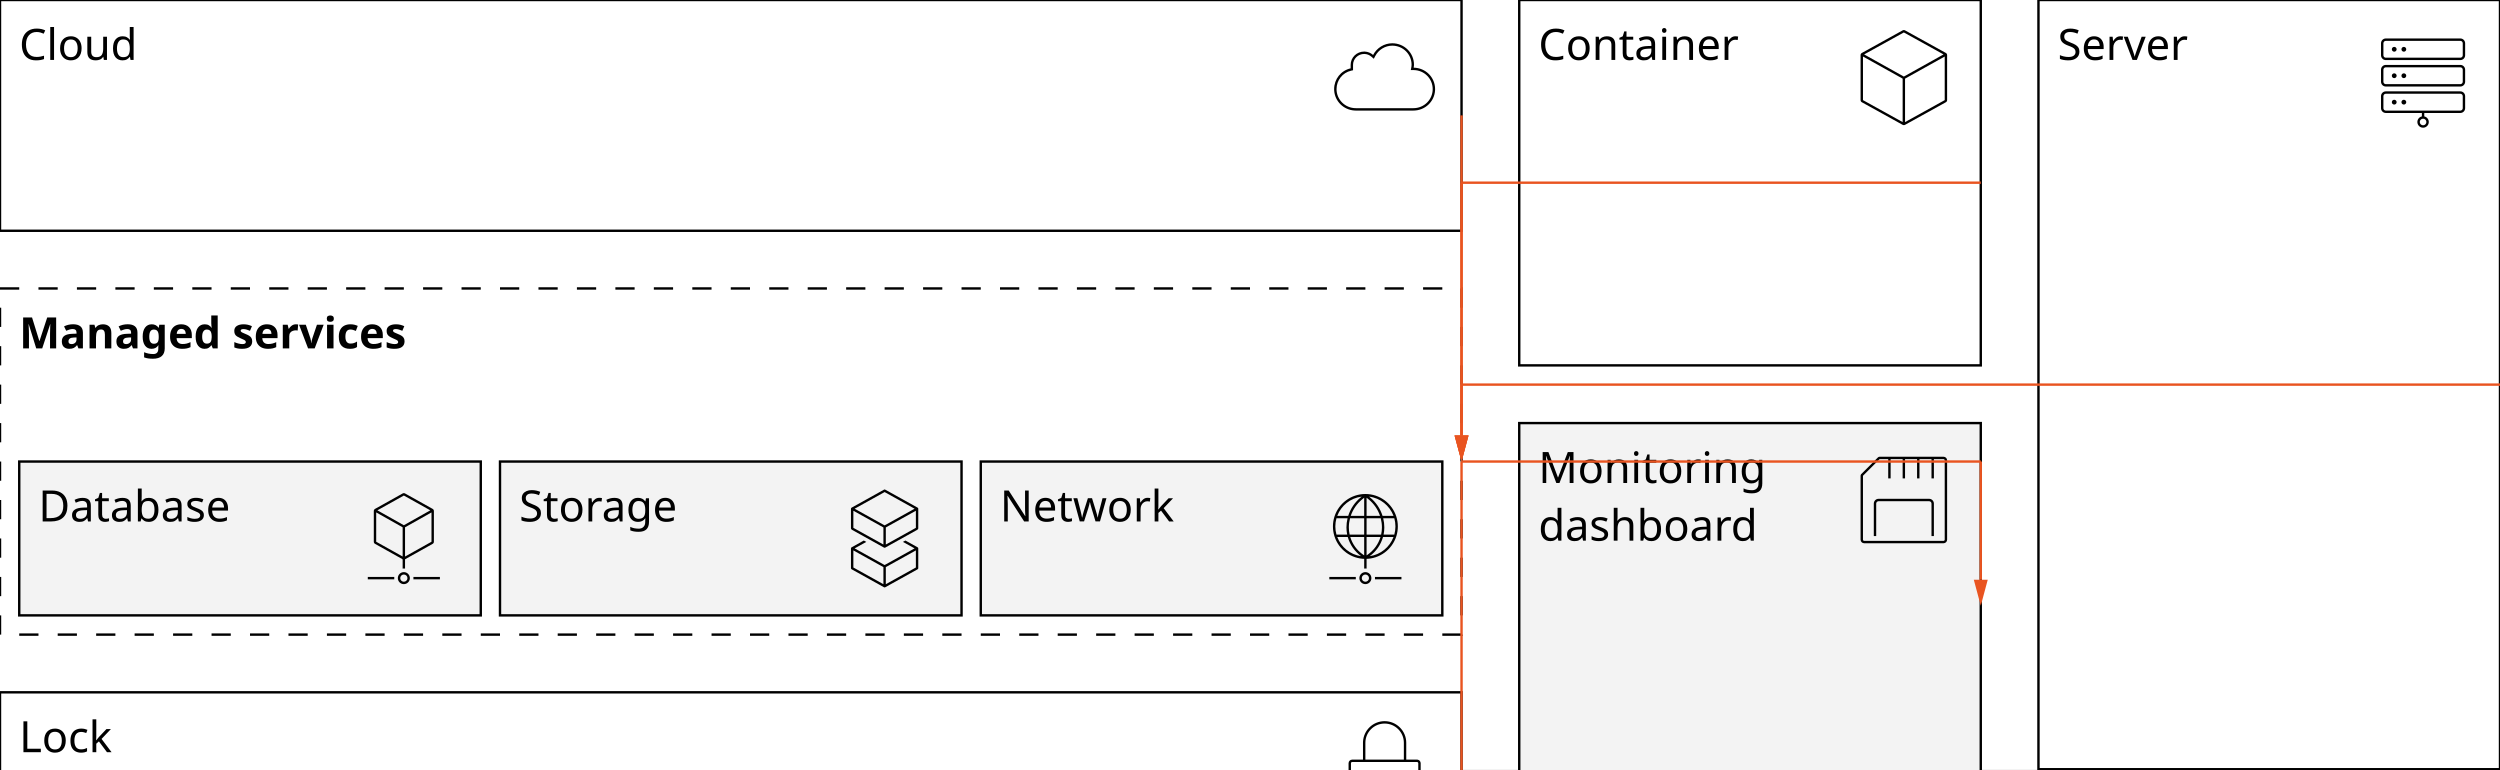
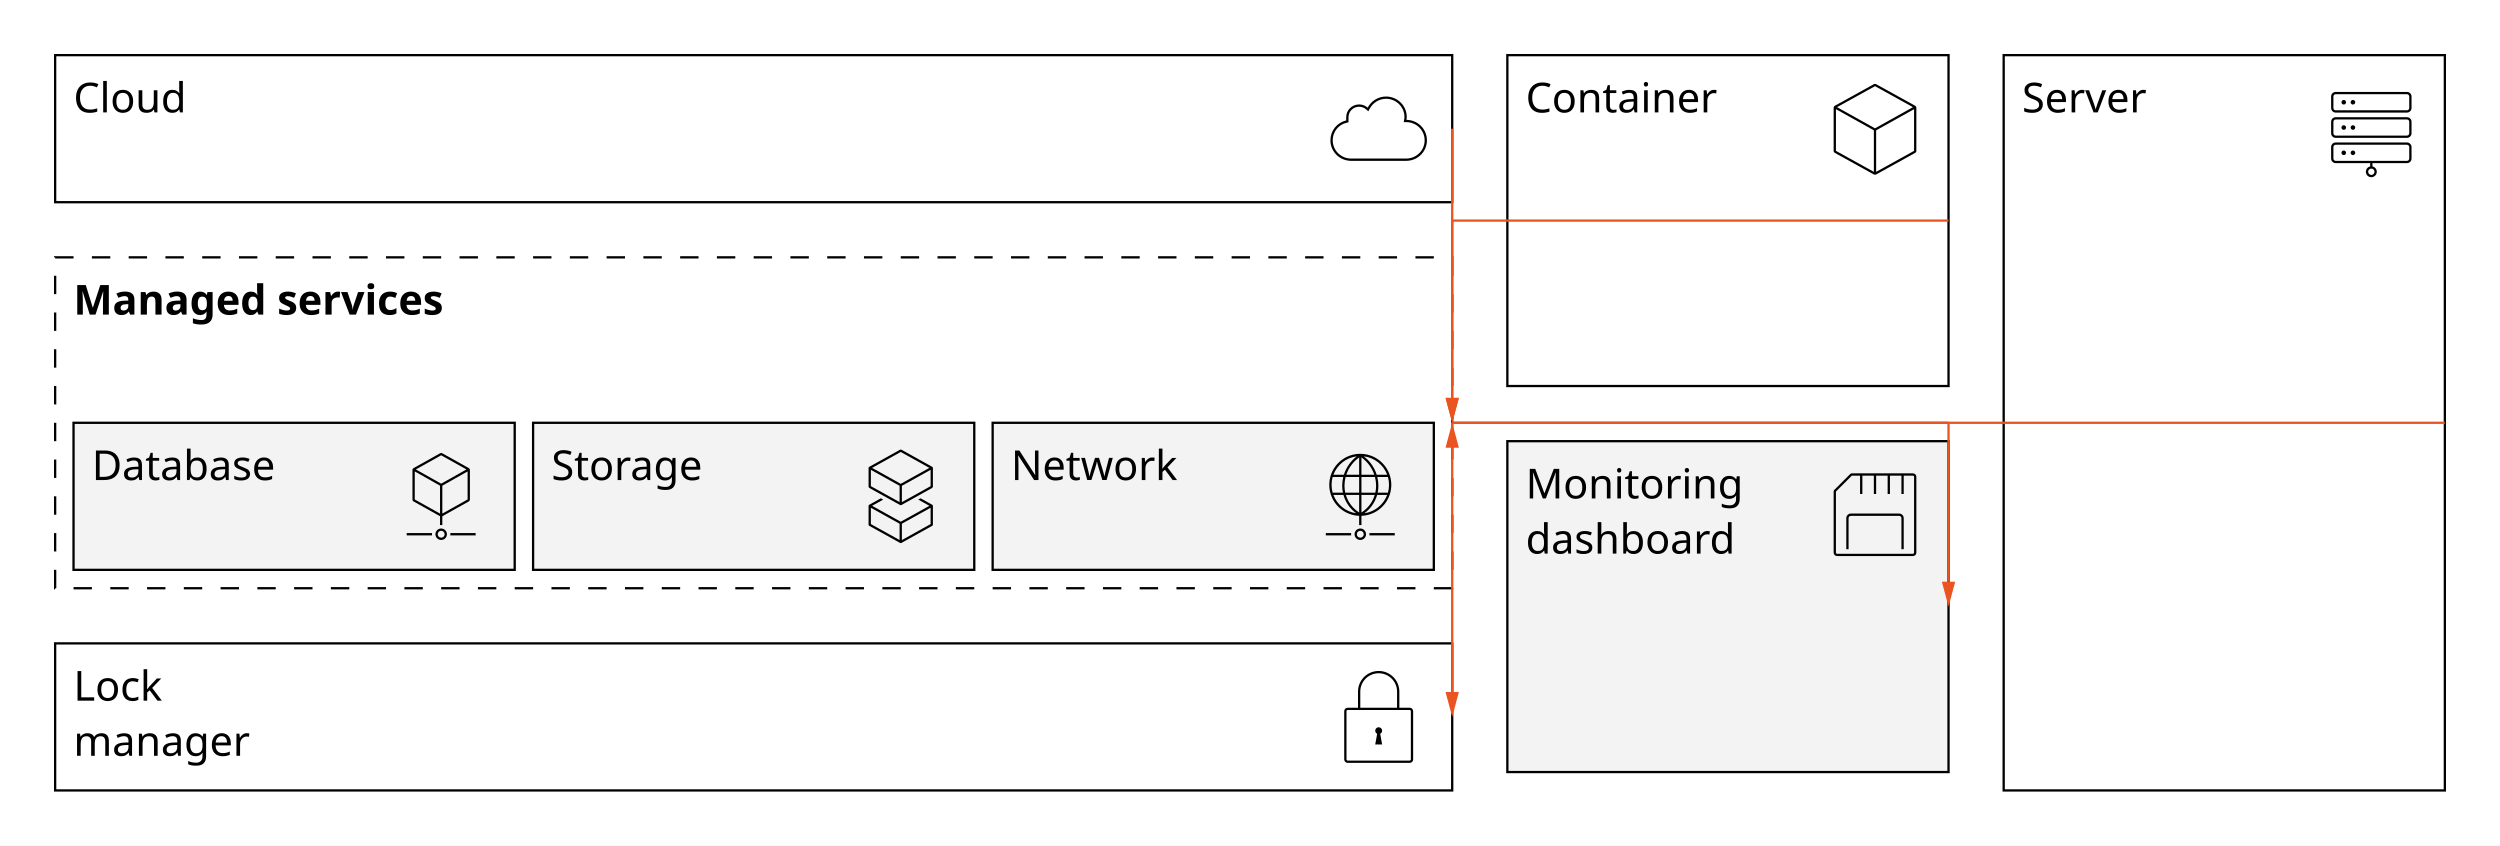
- <svg xmlns="http://www.w3.org/2000/svg" width="1040" height="320" viewBox="0 0 1040 320" xml:space="preserve">
-   <rect width="1040" height="320" fill="#FFFFFF" />
+ <svg xmlns="http://www.w3.org/2000/svg" width="1088" height="368" viewBox="0 0 1088 368" xml:space="preserve">
+   <rect width="1088" height="368" fill="#FFFFFF" />
  <g data-component-id="cloud">
-     <rect x="0" y="0" width="608" height="96" fill="#FFFFFF" stroke="#000000" stroke-width="1" stroke-miterlimit="10" />
+     <rect x="24" y="24" width="608" height="64" fill="#FFFFFF" stroke="#000000" stroke-width="1" stroke-miterlimit="10" />
    <text font-family="Ubuntu Sans">
-       <tspan x="8" y="24.92" font-size="18" font-weight="400" fill="#000000">Cloud</tspan>
+       <tspan x="32" y="48.92" font-size="18" font-weight="400" fill="#000000">Cloud</tspan>
    </text>
-     <g class="dg-icon" transform="translate(552 8)">
+     <g class="dg-icon" transform="translate(576 32)">
      <path fill-rule="evenodd" clip-rule="evenodd" d="M27.186 10C32.196 10 36.217 14 36.217 18.923L36.211 19.143C36.187 19.652 36.094 20.147 36.093 20.154C41.041 20.216 45 24.154 45 29.077L44.988 29.536C44.748 34.246 40.822 38 35.969 38H12.031L11.565 37.988C6.928 37.757 3.245 34.094 3.012 29.536L3 29.077C3 24.954 5.784 21.352 9.866 20.429V18.984C9.866 15.908 12.402 13.446 15.495 13.446L15.749 13.452C17.017 13.51 18.22 13.996 19.206 14.861C20.753 11.908 23.845 10 27.186 10ZM27.186 11C24.224 11 21.469 12.695 20.092 15.325L19.502 16.452L18.547 15.613C17.674 14.847 16.608 14.446 15.495 14.446C12.935 14.446 10.866 16.479 10.866 18.984V21.227L10.087 21.403C6.472 22.221 4 25.409 4 29.077C4 33.438 7.564 37 12.031 37H35.969C40.436 37 44 33.438 44 29.077C44 24.713 40.493 21.208 36.08 21.153L34.888 21.139L35.11 19.967V19.965C35.111 19.962 35.112 19.956 35.113 19.948C35.116 19.933 35.121 19.91 35.126 19.88C35.136 19.819 35.149 19.73 35.163 19.626C35.191 19.411 35.217 19.151 35.217 18.923C35.217 14.562 31.653 11 27.186 11Z" fill="#000000" />
    </g>
  </g>
  <g data-component-id="services">
-     <rect x="0" y="120" width="608" height="144" fill="#FFFFFF" stroke="#000000" stroke-width="1" stroke-miterlimit="10" stroke-dasharray="8 8" />
+     <rect x="24" y="112" width="608" height="144" fill="#FFFFFF" stroke="#000000" stroke-width="1" stroke-miterlimit="10" stroke-dasharray="8 8" />
    <text font-family="Ubuntu Sans">
-       <tspan x="8" y="144.92" font-size="18" font-weight="700" fill="#000000">Managed services</tspan>
+       <tspan x="32" y="136.92" font-size="18" font-weight="700" fill="#000000">Managed services</tspan>
    </text>
  </g>
-   <rect x="8" y="192" width="192" height="64" fill="#F3F3F3" stroke="#000000" stroke-width="1" stroke-miterlimit="10" />
+   <rect x="32" y="184" width="192" height="64" fill="#F3F3F3" stroke="#000000" stroke-width="1" stroke-miterlimit="10" />
  <text font-family="Ubuntu Sans">
-     <tspan x="16" y="216.92" font-size="18" font-weight="400" fill="#000000">Database</tspan>
+     <tspan x="40" y="208.92" font-size="18" font-weight="400" fill="#000000">Database</tspan>
  </text>
-   <g class="dg-icon" transform="translate(144 200)">
+   <g class="dg-icon" transform="translate(168 192)">
    <path fill-rule="evenodd" clip-rule="evenodd" d="M35.988 11.699C36.304 11.876 36.5 12.21 36.5 12.572V25.369C36.5 25.732 36.304 26.066 35.988 26.242L24 32.941L12.012 26.242C11.696 26.066 11.5 25.732 11.5 25.369V12.572C11.5 12.21 11.696 11.876 12.012 11.699L23.512 5.273C23.815 5.103 24.185 5.103 24.488 5.273L35.988 11.699ZM12.5 25.368L23.5 31.515V19.361L12.5 13.166V25.368ZM24.5 19.361V31.515L35.5 25.368V13.167L24.5 19.361ZM12.992 12.297L24 18.494L35.007 12.297L24 6.146L12.992 12.297Z" fill="#000000" />
    <path d="M20.032 40C20.012 40.164 20 40.331 20 40.5C20 40.669 20.012 40.836 20.032 41H9V40H20.032Z" fill="#000000" />
    <path d="M39 40V41H27.968C27.988 40.836 28 40.669 28 40.5C28 40.331 27.988 40.164 27.968 40H39Z" fill="#000000" />
    <path d="M24.5 36.531C24.336 36.511 24.169 36.5 24 36.5C23.831 36.5 23.664 36.511 23.5 36.531V32H24.5V36.531Z" fill="#000000" />
    <path fill-rule="evenodd" clip-rule="evenodd" d="M24 38C25.381 38 26.5 39.119 26.5 40.5C26.5 41.881 25.381 43 24 43C22.619 43 21.5 41.881 21.5 40.5C21.5 39.119 22.619 38 24 38ZM24 39C23.172 39 22.5 39.672 22.5 40.5C22.5 41.328 23.172 42 24 42C24.828 42 25.5 41.328 25.5 40.5C25.5 39.672 24.828 39 24 39Z" fill="#000000" />
  </g>
-   <rect x="208" y="192" width="192" height="64" fill="#F3F3F3" stroke="#000000" stroke-width="1" stroke-miterlimit="10" />
+   <rect x="232" y="184" width="192" height="64" fill="#F3F3F3" stroke="#000000" stroke-width="1" stroke-miterlimit="10" />
  <text font-family="Ubuntu Sans">
-     <tspan x="216" y="216.92" font-size="18" font-weight="400" fill="#000000">Storage</tspan>
+     <tspan x="240" y="208.92" font-size="18" font-weight="400" fill="#000000">Storage</tspan>
  </text>
-   <g class="dg-icon" transform="translate(344 200)">
+   <g class="dg-icon" transform="translate(368 192)">
    <path fill-rule="evenodd" clip-rule="evenodd" d="M37.743 27.688C37.902 27.776 38 27.944 38 28.125C38 28.139 37.997 28.154 37.996 28.168C37.997 28.179 38 28.189 38 28.2V36.379C38 36.586 37.874 36.764 37.694 36.84L24.243 44.312C24.092 44.396 23.908 44.396 23.757 44.312L10.306 36.84C10.126 36.764 10 36.586 10 36.379V28.2C10 28.189 10.002 28.179 10.003 28.168C10.002 28.154 10 28.139 10 28.125C10 27.944 10.098 27.776 10.257 27.688L15.35 24.857L16.38 25.43L11.529 28.124L24 35.052L36.47 28.124L31.619 25.43L32.649 24.857L37.743 27.688ZM11 36.08L23.5 43.023V35.918L11 28.974V36.08ZM24.5 35.918V43.023L37 36.08V28.974L24.5 35.918Z" fill="#000000" />
    <path fill-rule="evenodd" clip-rule="evenodd" d="M23.815 3.66C23.954 3.605 24.111 3.614 24.243 3.687L37.743 11.188C37.902 11.276 38 11.444 38 11.625C38 11.639 37.997 11.654 37.996 11.668C37.997 11.679 38 11.689 38 11.7V19.8C38 20.001 37.88 20.173 37.709 20.252L37.743 20.312L24.243 27.812C24.092 27.896 23.908 27.896 23.757 27.812L10.257 20.312L10.29 20.252C10.119 20.172 10 20.001 10 19.8V11.7C10 11.689 10.002 11.679 10.003 11.668C10.002 11.654 10 11.639 10 11.625C10 11.444 10.098 11.276 10.257 11.188L23.757 3.687L23.815 3.66ZM11 19.58L23.5 26.523V19.5C23.5 19.474 23.503 19.449 23.507 19.424L11 12.475V19.58ZM24.492 19.424C24.496 19.449 24.5 19.474 24.5 19.5V26.523L37 19.58V12.475L24.492 19.424ZM11.53 11.625L24 18.552L36.469 11.625L24 4.697L11.53 11.625Z" fill="#000000" />
  </g>
-   <rect x="408" y="192" width="192" height="64" fill="#F3F3F3" stroke="#000000" stroke-width="1" stroke-miterlimit="10" />
+   <rect x="432" y="184" width="192" height="64" fill="#F3F3F3" stroke="#000000" stroke-width="1" stroke-miterlimit="10" />
  <text font-family="Ubuntu Sans">
-     <tspan x="416" y="216.92" font-size="18" font-weight="400" fill="#000000">Network</tspan>
+     <tspan x="440" y="208.92" font-size="18" font-weight="400" fill="#000000">Network</tspan>
  </text>
-   <g class="dg-icon" transform="translate(544 200)">
+   <g class="dg-icon" transform="translate(568 192)">
    <path d="M20.032 40C20.012 40.164 20 40.331 20 40.5C20 40.669 20.012 40.836 20.032 41H9V40H20.032Z" fill="#000000" />
    <path d="M39 40V41H27.968C27.988 40.836 28 40.669 28 40.5C28 40.331 27.988 40.164 27.968 40H39Z" fill="#000000" />
    <path d="M24.5 36.531C24.336 36.511 24.169 36.5 24 36.5C23.831 36.5 23.664 36.511 23.5 36.531V32H24.5V36.531Z" fill="#000000" />
    <path fill-rule="evenodd" clip-rule="evenodd" d="M24 38C25.381 38 26.5 39.119 26.5 40.5C26.5 41.881 25.381 43 24 43C22.619 43 21.5 41.881 21.5 40.5C21.5 39.119 22.619 38 24 38ZM24 39C23.172 39 22.5 39.672 22.5 40.5C22.5 41.328 23.172 42 24 42C24.828 42 25.5 41.328 25.5 40.5C25.5 39.672 24.828 39 24 39Z" fill="#000000" />
    <path fill-rule="evenodd" clip-rule="evenodd" d="M24 5.5C30.002 5.5 35.088 9.417 36.844 14.834C36.889 14.905 36.916 14.986 36.92 15.075C37.297 16.317 37.5 17.635 37.5 19C37.5 20.365 37.297 21.683 36.92 22.925C36.916 23.013 36.888 23.095 36.844 23.165C35.088 28.582 30.002 32.5 24 32.5C17.998 32.5 12.911 28.583 11.155 23.165C11.111 23.095 11.085 23.015 11.08 22.928C10.703 21.685 10.5 20.366 10.5 19C10.5 17.634 10.703 16.314 11.08 15.071C11.085 14.984 11.111 14.903 11.155 14.834C12.911 9.417 17.998 5.5 24 5.5ZM12.299 23.399C13.88 27.602 17.657 30.728 22.233 31.375C19.502 29.4 17.559 26.576 16.669 23.399H12.299ZM31.331 23.399C30.441 26.576 28.498 29.4 25.766 31.375C30.343 30.728 34.12 27.602 35.701 23.399H31.331ZM17.711 23.399C18.597 26.328 20.447 28.919 23.021 30.711L23.499 31.043V23.399H17.711ZM24.499 31.043L24.977 30.711C27.552 28.919 29.402 26.329 30.288 23.399H24.499V31.043ZM31.418 15.6C31.72 16.838 31.878 18.118 31.878 19.418C31.878 20.43 31.773 21.428 31.572 22.399H36.031C36.336 21.319 36.5 20.178 36.5 19C36.5 17.821 36.336 16.681 36.031 15.6H31.418ZM24.499 22.399H30.551C30.766 21.43 30.878 20.431 30.878 19.418C30.878 18.116 30.71 16.834 30.388 15.6H24.499V22.399ZM17.613 15.6C17.291 16.834 17.121 18.116 17.121 19.418C17.121 20.431 17.234 21.43 17.449 22.399H23.499V15.6H17.613ZM11.969 15.6C11.664 16.681 11.5 17.821 11.5 19C11.5 20.178 11.664 21.319 11.969 22.399H16.428C16.227 21.428 16.121 20.43 16.121 19.418C16.121 18.118 16.28 16.838 16.582 15.6H11.969ZM25.9 6.895C28.396 8.913 30.201 11.605 31.14 14.6H35.701C34.093 10.325 30.211 7.163 25.527 6.593L25.9 6.895ZM24.499 14.6H30.088C29.183 11.911 27.528 9.498 25.271 7.673L24.499 7.047V14.6ZM22.727 7.673C20.47 9.498 18.816 11.911 17.911 14.6H23.499V7.047L22.727 7.673ZM22.47 6.593C17.788 7.164 13.907 10.325 12.299 14.6H16.859C17.798 11.605 19.603 8.913 22.098 6.895L22.47 6.593Z" fill="#000000" />
  </g>
  <g data-component-id="lockman">
-     <rect x="0" y="288" width="608" height="96" fill="#FFFFFF" stroke="#000000" stroke-width="1" stroke-miterlimit="10" />
+     <rect x="24" y="280" width="608" height="64" fill="#FFFFFF" stroke="#000000" stroke-width="1" stroke-miterlimit="10" />
    <text font-family="Ubuntu Sans">
-       <tspan x="8" y="312.92" font-size="18" font-weight="400" fill="#000000">Lock</tspan>
-       <tspan x="8" y="336.92" font-size="18" font-weight="400" fill="#000000">manager</tspan>
+       <tspan x="32" y="304.92" font-size="18" font-weight="400" fill="#000000">Lock</tspan>
+       <tspan x="32" y="328.92" font-size="18" font-weight="400" fill="#000000">manager</tspan>
    </text>
-     <g class="dg-icon" transform="translate(552 296)">
+     <g class="dg-icon" transform="translate(576 288)">
      <path d="M24 28.5C24.828 28.5 25.5 29.172 25.5 30C25.5 30.591 25.157 31.099 24.661 31.344L25.5 36H22.5L23.338 31.344C22.842 31.099 22.5 30.59 22.5 30C22.5 29.172 23.172 28.5 24 28.5Z" fill="#000000" />
      <path fill-rule="evenodd" clip-rule="evenodd" d="M24 4C28.971 4 33 8.029 33 13V20H37.5L37.653 20.008C38.41 20.085 39 20.723 39 21.5V42.5C39 43.277 38.41 43.915 37.653 43.992L37.5 44H10.5C9.672 44 9 43.328 9 42.5V21.5C9 20.672 9.672 20 10.5 20H15V13L15.012 12.537C15.253 7.782 19.185 4 24 4ZM10.5 21C10.224 21 10 21.224 10 21.5V42.5C10 42.776 10.224 43 10.5 43H37.5C37.776 43 38 42.776 38 42.5V21.5C38 21.224 37.776 21 37.5 21H10.5ZM24 5C19.582 5 16 8.582 16 13V20H32V13C32 8.582 28.418 5 24 5Z" fill="#000000" />
    </g>
  </g>
  <g data-component-id="container">
-     <rect x="632" y="0" width="192" height="152" fill="#FFFFFF" stroke="#000000" stroke-width="1" stroke-miterlimit="10" />
+     <rect x="656" y="24" width="192" height="144" fill="#FFFFFF" stroke="#000000" stroke-width="1" stroke-miterlimit="10" />
    <text font-family="Ubuntu Sans">
-       <tspan x="640" y="24.92" font-size="18" font-weight="400" fill="#000000">Container</tspan>
+       <tspan x="664" y="48.92" font-size="18" font-weight="400" fill="#000000">Container</tspan>
    </text>
-     <g class="dg-icon" transform="translate(768 8)">
+     <g class="dg-icon" transform="translate(792 32)">
      <path fill-rule="evenodd" clip-rule="evenodd" d="M23.516 4.625C23.817 4.458 24.183 4.458 24.484 4.625L41.484 14.034C41.802 14.21 42 14.546 42 14.909V33.655C42 34.019 41.802 34.353 41.484 34.529L24.484 43.938C24.183 44.105 23.817 44.105 23.516 43.938L6.516 34.529C6.198 34.353 6 34.019 6 33.655V14.909C6 14.546 6.198 14.21 6.516 14.034L23.516 4.625ZM7 33.655L23.5 42.786V24.716L7 15.513V33.655ZM24.5 24.716V42.786L41 33.655V15.514L24.5 24.716ZM7.485 14.64L24 23.849L40.514 14.64L24 5.5L7.485 14.64Z" fill="#000000" />
    </g>
  </g>
  <g data-component-id="monitor">
-     <rect x="632" y="176" width="192" height="152" fill="#F3F3F3" stroke="#000000" stroke-width="1" stroke-miterlimit="10" />
+     <rect x="656" y="192" width="192" height="144" fill="#F3F3F3" stroke="#000000" stroke-width="1" stroke-miterlimit="10" />
    <text font-family="Ubuntu Sans">
-       <tspan x="640" y="200.92" font-size="18" font-weight="400" fill="#000000">Monitoring</tspan>
-       <tspan x="640" y="224.92" font-size="18" font-weight="400" fill="#000000">dashboard</tspan>
+       <tspan x="664" y="216.92" font-size="18" font-weight="400" fill="#000000">Monitoring</tspan>
+       <tspan x="664" y="240.92" font-size="18" font-weight="400" fill="#000000">dashboard</tspan>
    </text>
-     <g class="dg-icon" transform="translate(768 184)">
+     <g class="dg-icon" transform="translate(792 200)">
      <path d="M34.5 23.5C35.605 23.5 36.5 24.395 36.5 25.5V39H35.5V25.5C35.5 24.948 35.052 24.5 34.5 24.5H13.5C12.948 24.5 12.5 24.948 12.5 25.5V39H11.5V25.5C11.5 24.395 12.395 23.5 13.5 23.5H34.5Z" fill="#000000" />
      <path fill-rule="evenodd" clip-rule="evenodd" d="M40.5 6C41.328 6 42 6.672 42 7.5V40.5C42 41.328 41.328 42 40.5 42H7.5C6.672 42 6 41.328 6 40.5V13.914C6 13.682 6.081 13.458 6.227 13.28L6.293 13.207L13.207 6.293C13.395 6.105 13.649 6 13.914 6H40.5ZM7 13.914V40.5C7 40.776 7.224 41 7.5 41H40.5C40.776 41 41 40.776 41 40.5V7.5C41 7.224 40.776 7 40.5 7H36.5V15H35.5V7H30.5V15H29.5V7H24.5V15H23.5V7H18.5V15H17.5V7H13.914L7 13.914Z" fill="#000000" />
    </g>
  </g>
  <g data-component-id="server">
-     <rect x="848" y="0" width="192" height="320" fill="#FFFFFF" stroke="#000000" stroke-width="1" stroke-miterlimit="10" />
+     <rect x="872" y="24" width="192" height="320" fill="#FFFFFF" stroke="#000000" stroke-width="1" stroke-miterlimit="10" />
    <text font-family="Ubuntu Sans">
-       <tspan x="856" y="24.92" font-size="18" font-weight="400" fill="#000000">Server</tspan>
+       <tspan x="880" y="48.92" font-size="18" font-weight="400" fill="#000000">Server</tspan>
    </text>
-     <g class="dg-icon" transform="translate(984 8)">
+     <g class="dg-icon" transform="translate(1008 32)">
      <path d="M39.5 30C40.605 30 41.5 30.895 41.5 32V37C41.5 38.105 40.605 39 39.5 39H24.5V40.428C25.572 40.657 26.375 41.61 26.375 42.75C26.375 44.062 25.312 45.125 24 45.125C22.688 45.125 21.625 44.062 21.625 42.75C21.625 41.61 22.428 40.657 23.5 40.428V39H8.5C7.395 39 6.5 38.105 6.5 37V32C6.5 30.895 7.395 30 8.5 30H39.5ZM24 41.375C23.241 41.375 22.625 41.991 22.625 42.75C22.625 43.509 23.241 44.125 24 44.125C24.759 44.125 25.375 43.509 25.375 42.75C25.375 41.991 24.759 41.375 24 41.375ZM8.5 31C7.948 31 7.5 31.448 7.5 32V37L7.505 37.102C7.553 37.573 7.927 37.947 8.397 37.995L8.5 38H39.5L39.602 37.995C40.107 37.944 40.5 37.518 40.5 37V32C40.5 31.448 40.052 31 39.5 31H8.5ZM12 33.501C12.552 33.501 13 33.949 13 34.501C13 35.053 12.552 35.501 12 35.501C11.448 35.501 11 35.053 11 34.501C11 33.949 11.448 33.501 12 33.501ZM39.5 19C40.605 19 41.5 19.895 41.5 21V26C41.5 27.105 40.605 28 39.5 28H8.5C7.395 28 6.5 27.105 6.5 26V21C6.5 19.895 7.395 19 8.5 19H39.5ZM8.5 20C7.948 20 7.5 20.448 7.5 21V26L7.505 26.102C7.553 26.573 7.927 26.947 8.397 26.995L8.5 27H39.5L39.602 26.995C40.107 26.944 40.5 26.518 40.5 26V21C40.5 20.448 40.052 20 39.5 20H8.5ZM12 22.501C12.552 22.501 13 22.949 13 23.501C13 24.053 12.552 24.501 12 24.501C11.448 24.501 11 24.053 11 23.501C11 22.949 11.448 22.501 12 22.501ZM39.5 8C40.605 8 41.5 8.895 41.5 10V15C41.5 16.105 40.605 17 39.5 17H8.5C7.395 17 6.5 16.105 6.5 15V10C6.5 8.895 7.395 8 8.5 8H39.5ZM8.5 9C7.948 9 7.5 9.448 7.5 10V15L7.505 15.102C7.553 15.573 7.927 15.947 8.397 15.995L8.5 16H39.5L39.602 15.995C40.107 15.944 40.5 15.518 40.5 15V10C40.5 9.448 40.052 9 39.5 9H8.5ZM12 11.501C12.552 11.501 13 11.949 13 12.501C13 13.053 12.552 13.501 12 13.501C11.448 13.501 11 13.053 11 12.501C11 11.949 11.448 11.501 12 11.501Z" fill="#000000" />
      <circle cx="16" cy="12.501" r="1" fill="#000000" />
      <circle cx="16" cy="23.501" r="1" fill="#000000" />
      <circle cx="16" cy="34.501" r="1" fill="#000000" />
    </g>
  </g>
  <g data-component-id="cloud-&gt;services">
-     <line x1="608" y1="48" x2="608" y2="48" fill="none" stroke="#E95420" stroke-width="1" stroke-miterlimit="10" />
-     <line x1="608" y1="48" x2="608" y2="181.159" fill="none" stroke="#E95420" stroke-width="1" stroke-miterlimit="10" />
-     <polygon points="605.095,181.159 608,192 610.905,181.159" fill="#E95420" />
+     <line x1="632" y1="56" x2="632" y2="56" fill="none" stroke="#E95420" stroke-width="1" stroke-miterlimit="10" />
+     <line x1="632" y1="56" x2="632" y2="173.159" fill="none" stroke="#E95420" stroke-width="1" stroke-miterlimit="10" />
+     <polygon points="629.095,173.159 632,184 634.905,173.159" fill="#E95420" />
  </g>
  <g data-component-id="container-&gt;services">
-     <line x1="824" y1="76" x2="608" y2="76" fill="none" stroke="#E95420" stroke-width="1" stroke-miterlimit="10" />
-     <line x1="608" y1="76" x2="608" y2="181.159" fill="none" stroke="#E95420" stroke-width="1" stroke-miterlimit="10" />
-     <polygon points="605.095,181.159 608,192 610.905,181.159" fill="#E95420" />
+     <line x1="848" y1="96" x2="632" y2="96" fill="none" stroke="#E95420" stroke-width="1" stroke-miterlimit="10" />
+     <line x1="632" y1="96" x2="632" y2="173.159" fill="none" stroke="#E95420" stroke-width="1" stroke-miterlimit="10" />
+     <polygon points="629.095,173.159 632,184 634.905,173.159" fill="#E95420" />
  </g>
  <g data-component-id="server-&gt;services">
-     <line x1="1040" y1="160" x2="608" y2="160" fill="none" stroke="#E95420" stroke-width="1" stroke-miterlimit="10" />
-     <line x1="608" y1="160" x2="608" y2="181.159" fill="none" stroke="#E95420" stroke-width="1" stroke-miterlimit="10" />
-     <polygon points="605.095,181.159 608,192 610.905,181.159" fill="#E95420" />
+     <line x1="1064" y1="184" x2="632" y2="184" fill="none" stroke="#E95420" stroke-width="1" stroke-miterlimit="10" />
+     <line x1="632" y1="184" x2="632" y2="194.841" fill="none" stroke="#E95420" stroke-width="1" stroke-miterlimit="10" />
+     <polygon points="629.095,194.841 632,184 634.905,194.841" fill="#E95420" />
  </g>
  <g data-component-id="services-&gt;lockman">
-     <line x1="608" y1="192" x2="608" y2="192" fill="none" stroke="#E95420" stroke-width="1" stroke-miterlimit="10" />
-     <line x1="608" y1="192" x2="608" y2="325.159" fill="none" stroke="#E95420" stroke-width="1" stroke-miterlimit="10" />
-     <polygon points="605.095,325.159 608,336 610.905,325.159" fill="#E95420" />
+     <line x1="632" y1="184" x2="632" y2="184" fill="none" stroke="#E95420" stroke-width="1" stroke-miterlimit="10" />
+     <line x1="632" y1="184" x2="632" y2="301.159" fill="none" stroke="#E95420" stroke-width="1" stroke-miterlimit="10" />
+     <polygon points="629.095,301.159 632,312 634.905,301.159" fill="#E95420" />
  </g>
  <g data-component-id="services-&gt;monitor">
-     <line x1="608" y1="192" x2="824" y2="192" fill="none" stroke="#E95420" stroke-width="1" stroke-miterlimit="10" />
-     <line x1="824" y1="192" x2="824" y2="241.159" fill="none" stroke="#E95420" stroke-width="1" stroke-miterlimit="10" />
-     <polygon points="821.095,241.159 824,252 826.905,241.159" fill="#E95420" />
+     <line x1="632" y1="184" x2="848" y2="184" fill="none" stroke="#E95420" stroke-width="1" stroke-miterlimit="10" />
+     <line x1="848" y1="184" x2="848" y2="253.159" fill="none" stroke="#E95420" stroke-width="1" stroke-miterlimit="10" />
+     <polygon points="845.095,253.159 848,264 850.905,253.159" fill="#E95420" />
  </g>
</svg>
